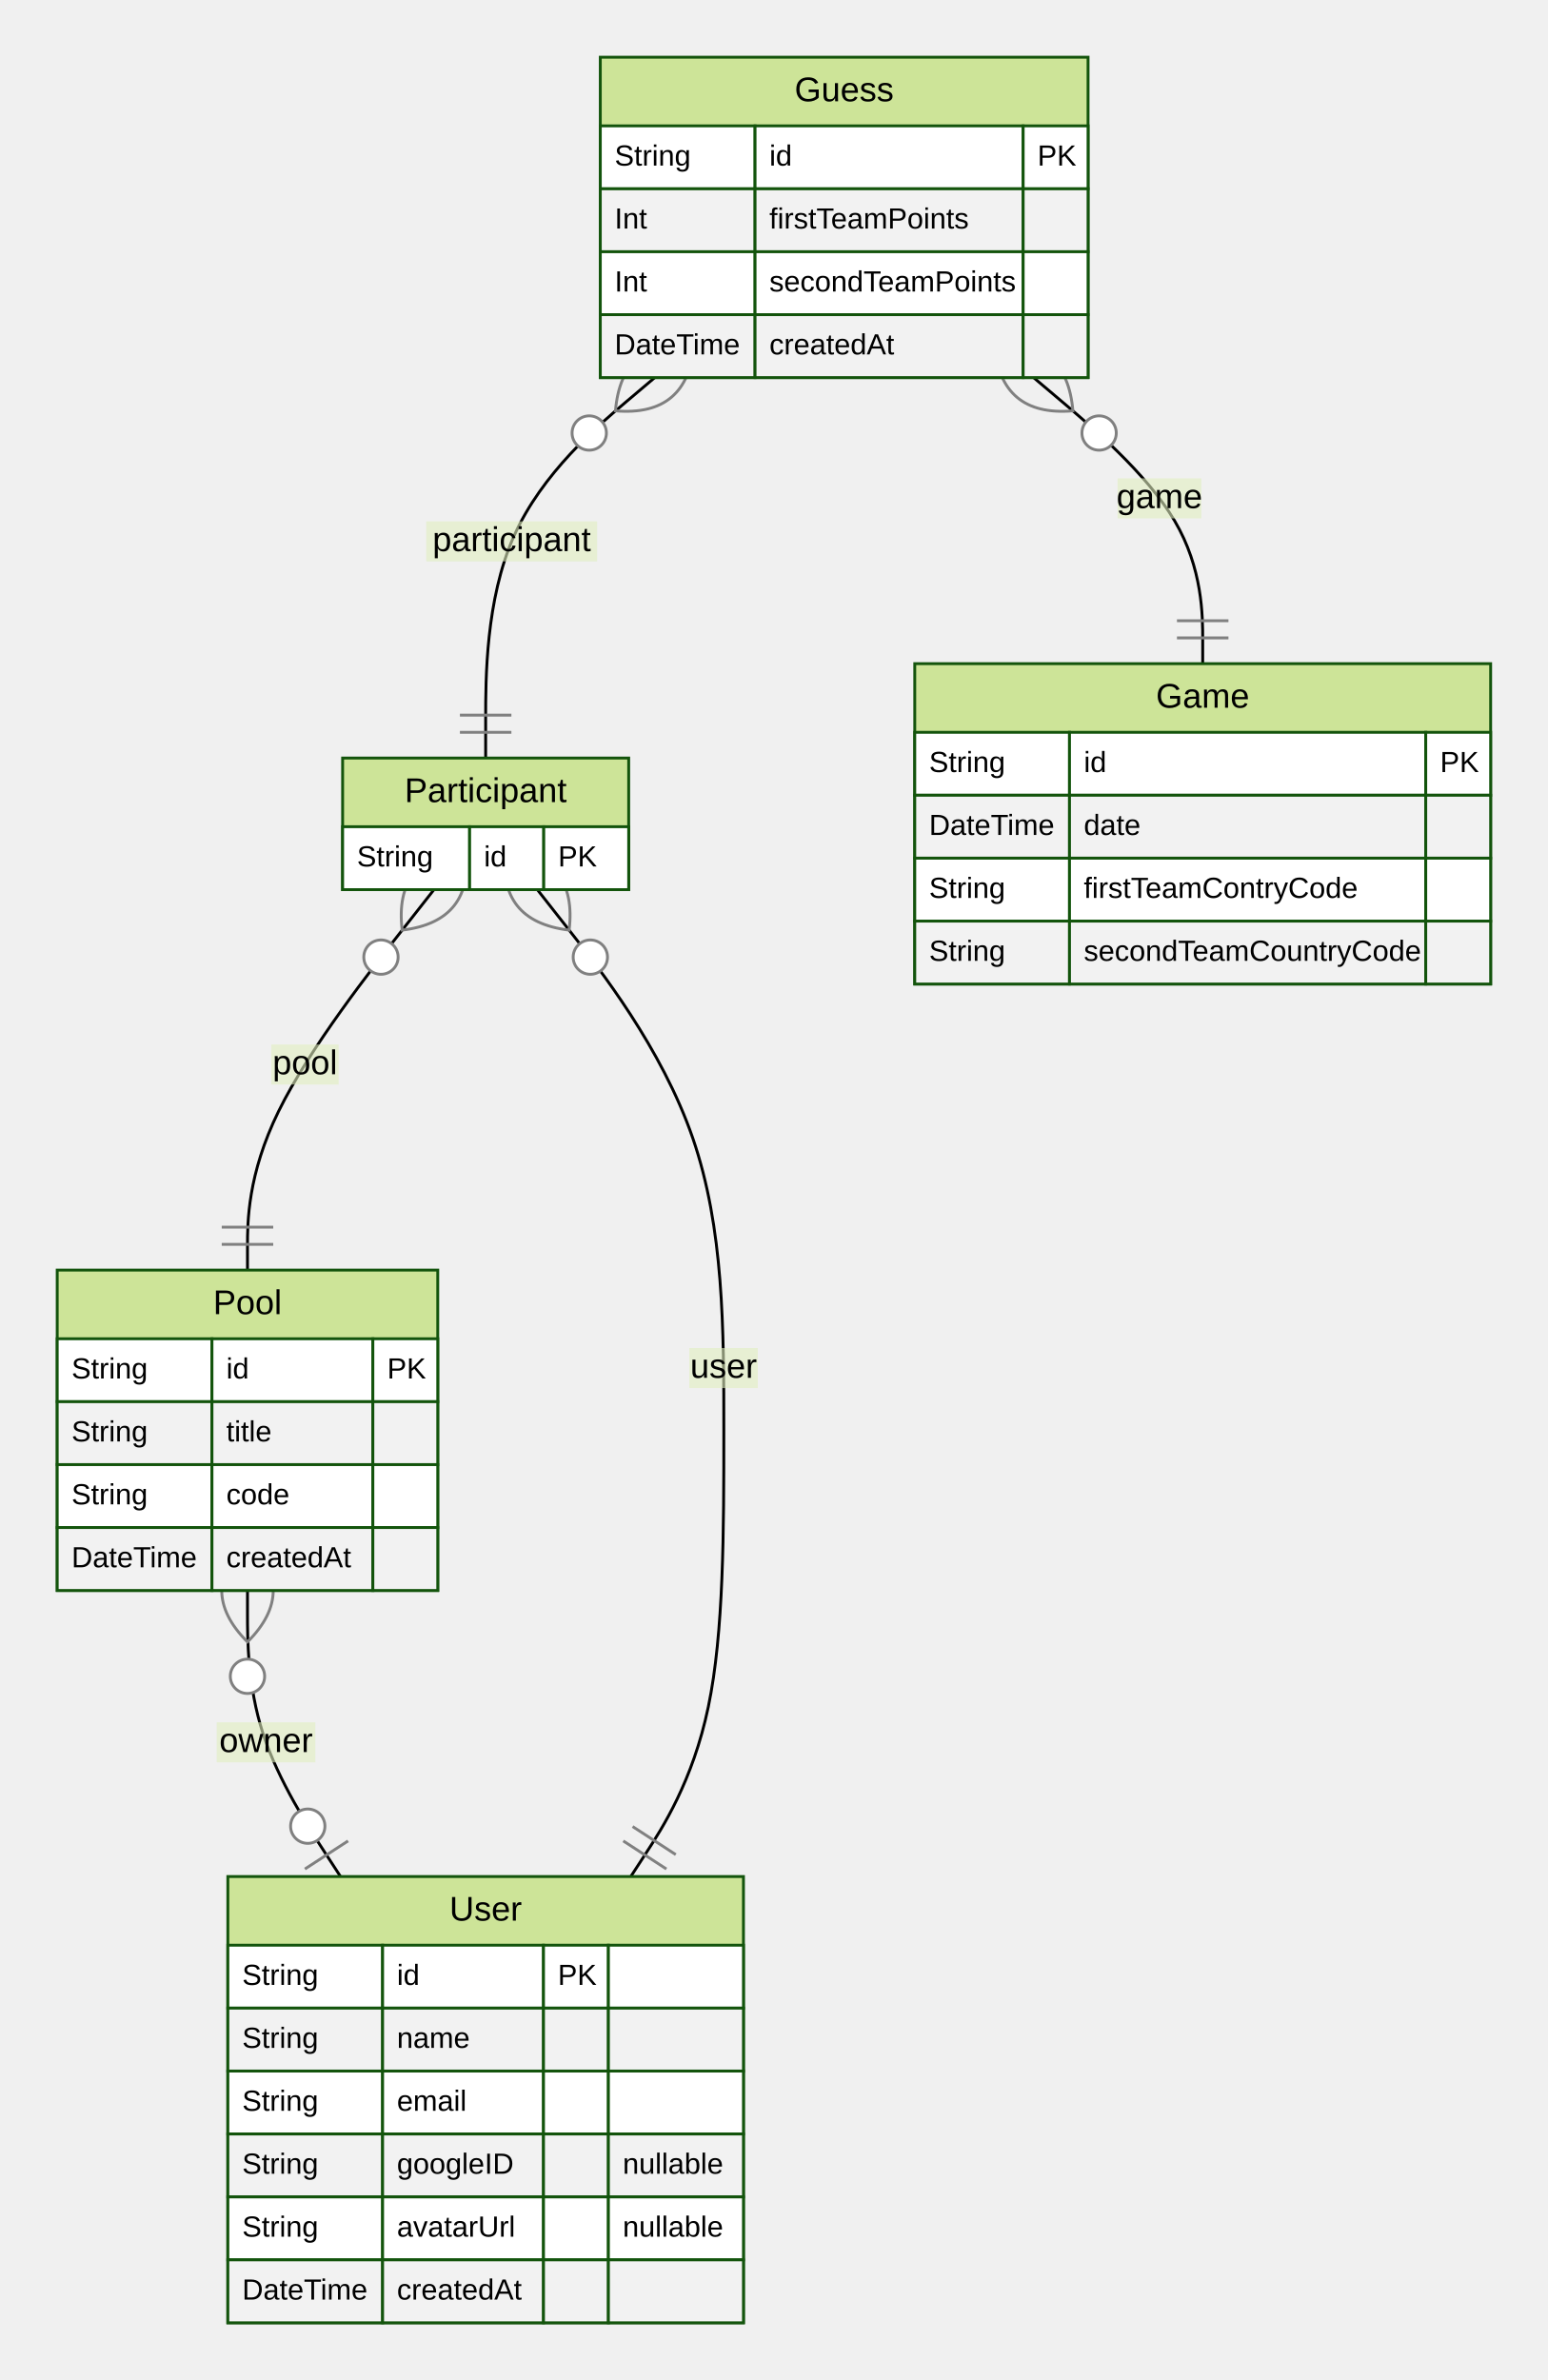
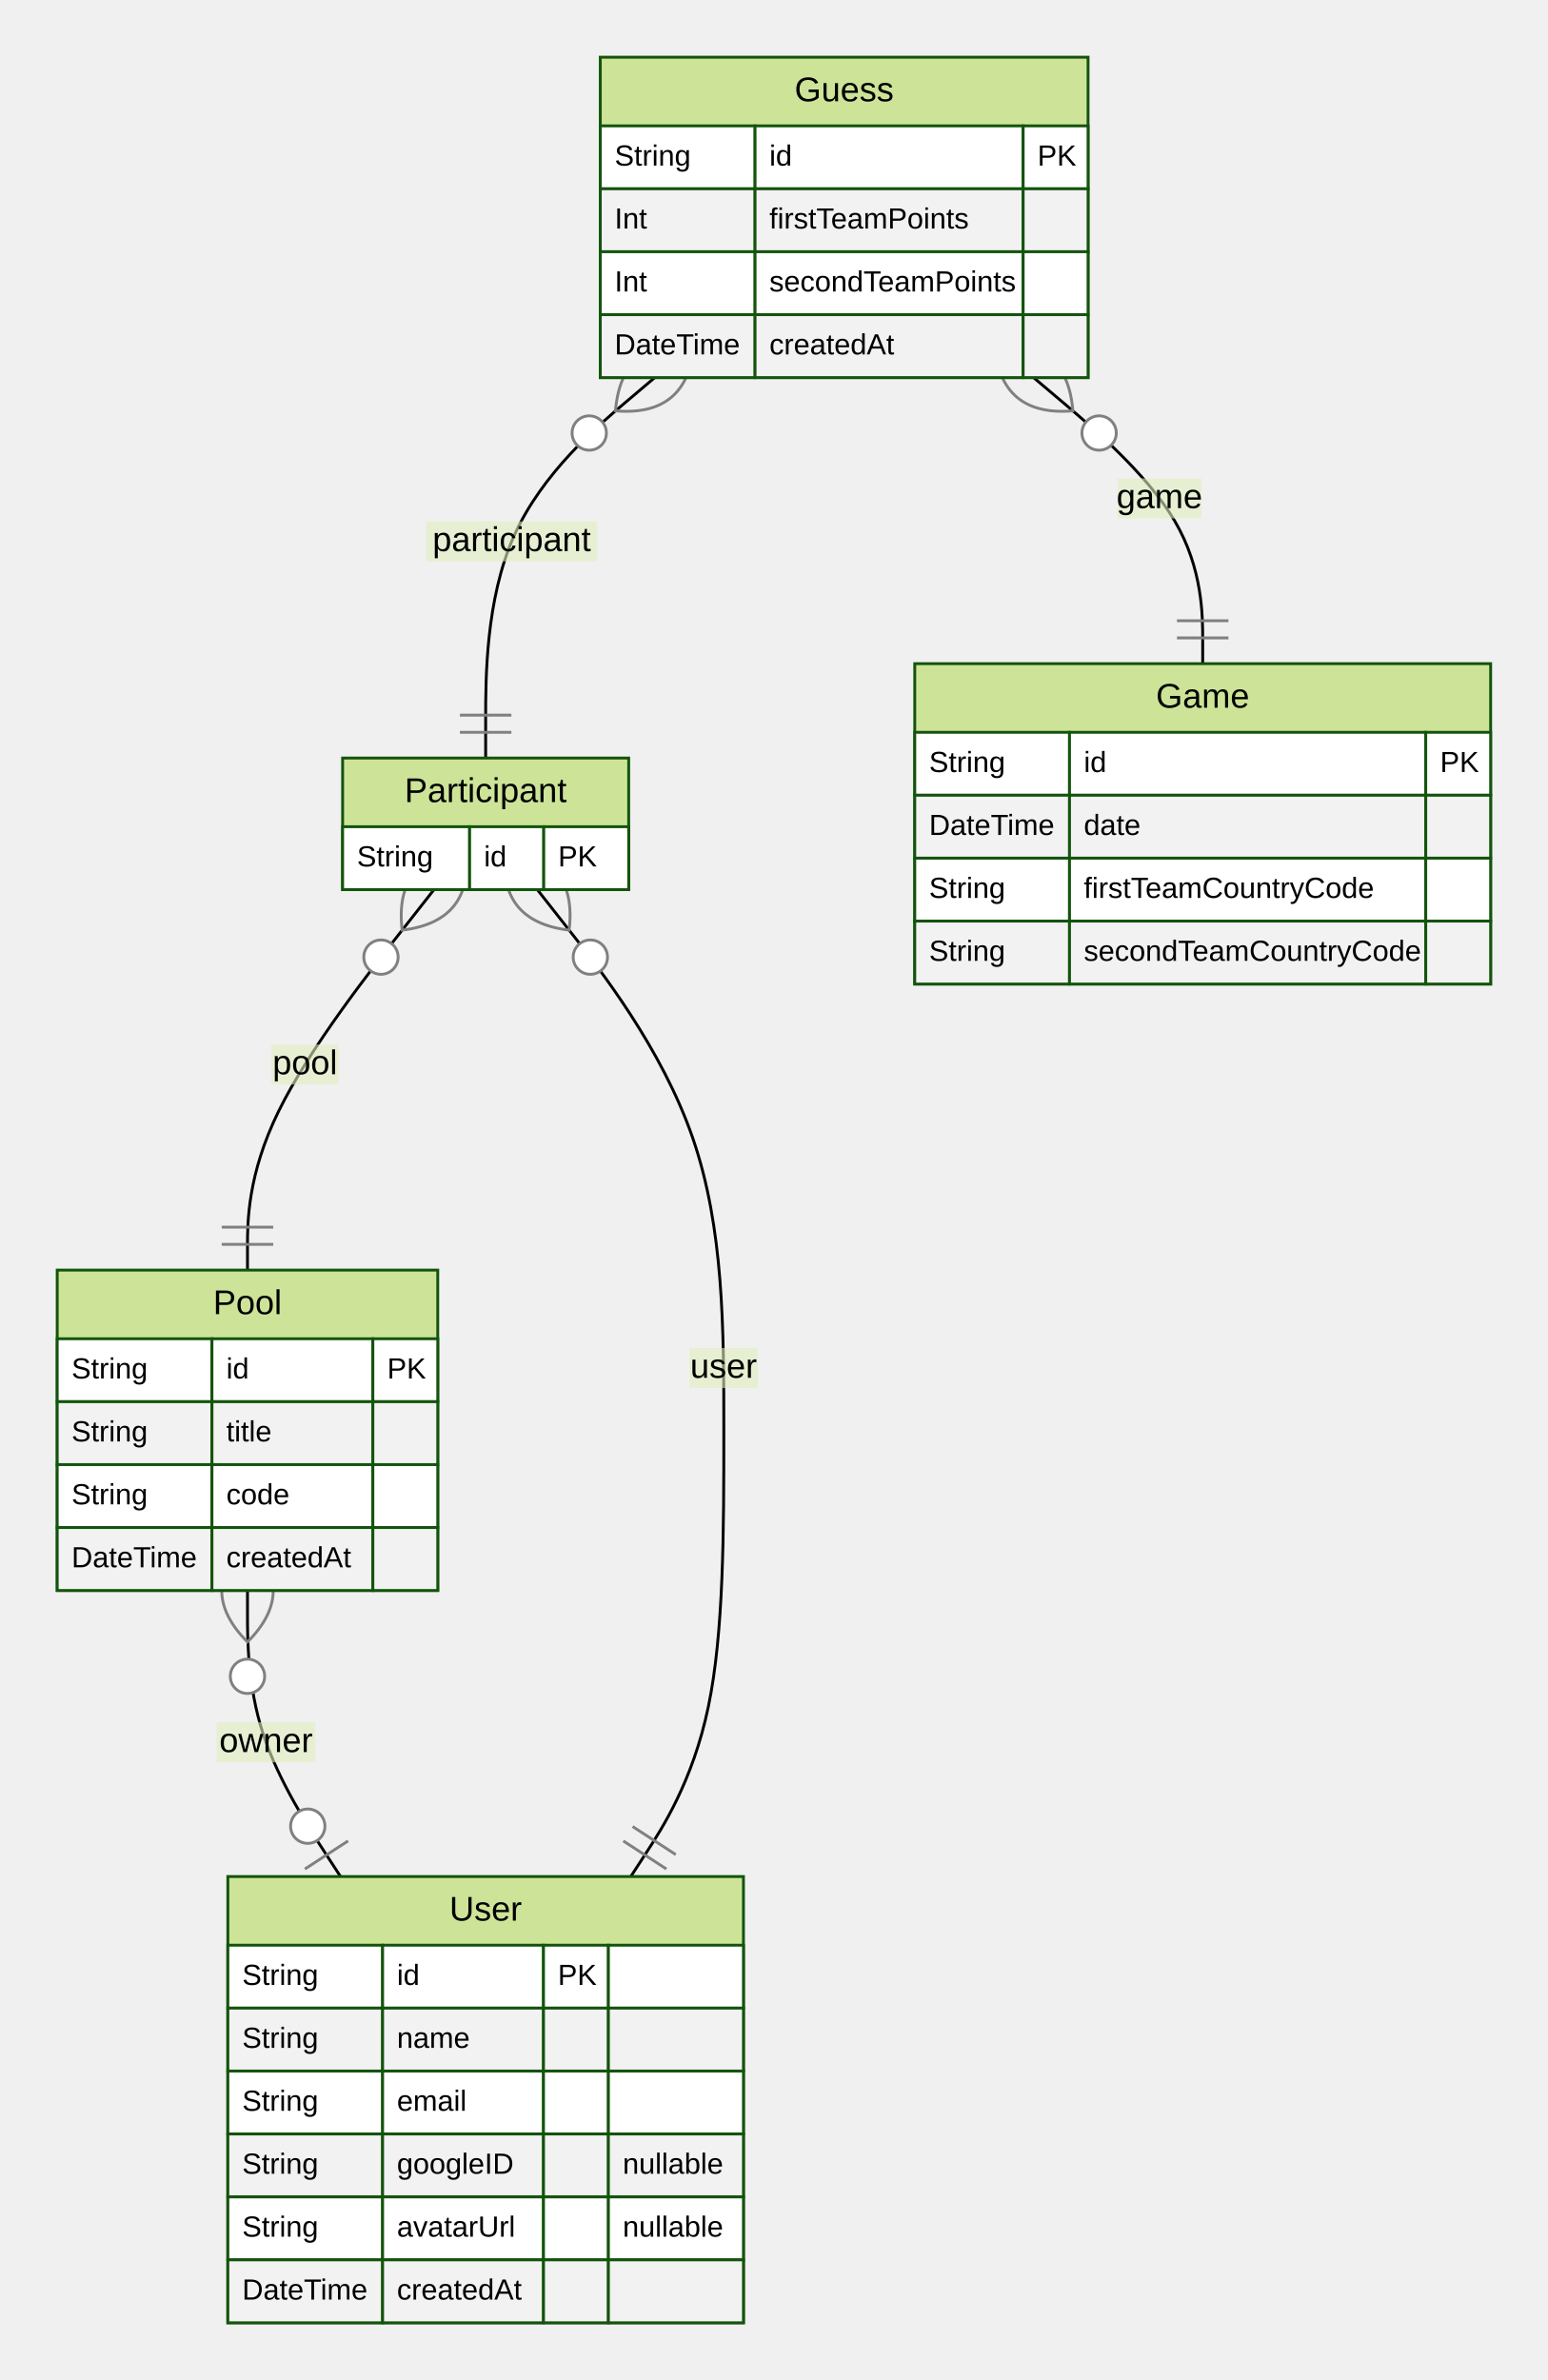
<svg xmlns="http://www.w3.org/2000/svg" aria-labelledby="chart-title-mermaid-0 chart-desc-mermaid-0" role="img" viewBox="0 0 541.082 832" style="max-width: 541.082px; background-color: white;" width="100%" id="mermaid-0">
  <style>#mermaid-0 {font-family:"trebuchet ms",verdana,arial,sans-serif;font-size:16px;fill:#000000;}#mermaid-0 .error-icon{fill:#552222;}#mermaid-0 .error-text{fill:#552222;stroke:#552222;}#mermaid-0 .edge-thickness-normal{stroke-width:2px;}#mermaid-0 .edge-thickness-thick{stroke-width:3.5px;}#mermaid-0 .edge-pattern-solid{stroke-dasharray:0;}#mermaid-0 .edge-pattern-dashed{stroke-dasharray:3;}#mermaid-0 .edge-pattern-dotted{stroke-dasharray:2;}#mermaid-0 .marker{fill:#000000;stroke:#000000;}#mermaid-0 .marker.cross{stroke:#000000;}#mermaid-0 svg{font-family:"trebuchet ms",verdana,arial,sans-serif;font-size:16px;}#mermaid-0 .entityBox{fill:#cde498;stroke:#13540c;}#mermaid-0 .attributeBoxOdd{fill:#ffffff;stroke:#13540c;}#mermaid-0 .attributeBoxEven{fill:#f2f2f2;stroke:#13540c;}#mermaid-0 .relationshipLabelBox{fill:hsl(78.158, 58.462%, 84.51%);opacity:0.7;background-color:hsl(78.158, 58.462%, 84.51%);}#mermaid-0 .relationshipLabelBox rect{opacity:0.5;}#mermaid-0 .relationshipLine{stroke:#000000;}#mermaid-0 :root{--mermaid-font-family:"trebuchet ms",verdana,arial,sans-serif;}</style>
  <g />
  <defs>
    <marker orient="auto" markerHeight="18" markerWidth="18" refY="9" refX="0" id="ONLY_ONE_START">
      <path d="M9,0 L9,18 M15,0 L15,18" fill="none" stroke="gray" />
    </marker>
  </defs>
  <defs>
    <marker orient="auto" markerHeight="18" markerWidth="18" refY="9" refX="18" id="ONLY_ONE_END">
      <path d="M3,0 L3,18 M9,0 L9,18" fill="none" stroke="gray" />
    </marker>
  </defs>
  <defs>
    <marker orient="auto" markerHeight="18" markerWidth="30" refY="9" refX="0" id="ZERO_OR_ONE_START">
      <circle r="6" cy="9" cx="21" fill="white" stroke="gray" />
      <path d="M9,0 L9,18" fill="none" stroke="gray" />
    </marker>
  </defs>
  <defs>
    <marker orient="auto" markerHeight="18" markerWidth="30" refY="9" refX="30" id="ZERO_OR_ONE_END">
      <circle r="6" cy="9" cx="9" fill="white" stroke="gray" />
      <path d="M21,0 L21,18" fill="none" stroke="gray" />
    </marker>
  </defs>
  <defs>
    <marker orient="auto" markerHeight="36" markerWidth="45" refY="18" refX="18" id="ONE_OR_MORE_START">
      <path d="M0,18 Q 18,0 36,18 Q 18,36 0,18 M42,9 L42,27" fill="none" stroke="gray" />
    </marker>
  </defs>
  <defs>
    <marker orient="auto" markerHeight="36" markerWidth="45" refY="18" refX="27" id="ONE_OR_MORE_END">
      <path d="M3,9 L3,27 M9,18 Q27,0 45,18 Q27,36 9,18" fill="none" stroke="gray" />
    </marker>
  </defs>
  <defs>
    <marker orient="auto" markerHeight="36" markerWidth="57" refY="18" refX="18" id="ZERO_OR_MORE_START">
      <circle r="6" cy="18" cx="48" fill="white" stroke="gray" />
      <path d="M0,18 Q18,0 36,18 Q18,36 0,18" fill="none" stroke="gray" />
    </marker>
  </defs>
  <defs>
    <marker orient="auto" markerHeight="36" markerWidth="57" refY="18" refX="39" id="ZERO_OR_MORE_END">
      <circle r="6" cy="18" cx="9" fill="white" stroke="gray" />
      <path d="M21,18 Q39,0 57,18 Q39,36 21,18" fill="none" stroke="gray" />
    </marker>
  </defs>
  <path marker-start="url(#ZERO_OR_MORE_START)" marker-end="url(#ZERO_OR_ONE_END)" fill="none" stroke="gray" d="M86.513,556L86.513,564.333C86.513,572.667,86.513,589.333,91.934,606C97.354,622.667,108.195,639.333,113.615,647.667L119.035,656" class="er relationshipLine" />
  <path marker-start="url(#ZERO_OR_MORE_START)" marker-end="url(#ONLY_ONE_END)" fill="none" stroke="gray" d="M187.835,311L198.7,324.833C209.565,338.667,231.296,366.333,242.161,397.833C253.026,429.333,253.026,464.667,253.026,500C253.026,535.333,253.026,570.667,247.606,596.667C242.186,622.667,231.345,639.333,225.925,647.667L220.504,656" class="er relationshipLine" />
  <path marker-start="url(#ZERO_OR_MORE_START)" marker-end="url(#ONLY_ONE_END)" fill="none" stroke="gray" d="M151.705,311L140.839,324.833C129.974,338.667,108.244,366.333,97.378,388.5C86.513,410.667,86.513,427.333,86.513,435.667L86.513,444" class="er relationshipLine" />
  <path marker-start="url(#ZERO_OR_MORE_START)" marker-end="url(#ONLY_ONE_END)" fill="none" stroke="gray" d="M228.887,132L219.034,140.333C209.181,148.667,189.476,165.333,179.623,187.5C169.77,209.667,169.77,237.333,169.77,251.167L169.77,265" class="er relationshipLine" />
  <path marker-start="url(#ZERO_OR_MORE_START)" marker-end="url(#ONLY_ONE_END)" fill="none" stroke="gray" d="M361.309,132L371.162,140.333C381.015,148.667,400.72,165.333,410.573,182C420.426,198.667,420.426,215.333,420.426,223.667L420.426,232" class="er relationshipLine" />
  <g transform="translate(20,444 )" id="Pool">
    <rect height="112" width="133.026" y="0" x="0" stroke="gray" fill-opacity="100%" fill="honeydew" class="er entityBox" />
    <text transform="translate(66.51321,12)" style="font-family: &quot;trebuchet ms&quot;, verdana, arial, sans-serif;; font-size: 12px" text-anchor="middle" dominant-baseline="middle" y="0" x="0" id="entity-Pool" class="er entityLabel">Pool</text>
    <rect height="22" width="54.096" y="24" x="0" stroke="gray" fill-opacity="100%" fill="honeydew" class="er attributeBoxOdd" />
    <text transform="translate(5,35)" style="font-family: &quot;trebuchet ms&quot;, verdana, arial, sans-serif;; font-size: 10.2px" text-anchor="left" dominant-baseline="middle" y="0" x="0" id="entity-Pool-attr-1-type" class="er entityLabel">String</text>
    <rect height="22" width="56.243" y="24" x="54.096" stroke="gray" fill-opacity="100%" fill="honeydew" class="er attributeBoxOdd" />
    <text transform="translate(59.09555,35)" style="font-family: &quot;trebuchet ms&quot;, verdana, arial, sans-serif;; font-size: 10.2px" text-anchor="left" dominant-baseline="middle" y="0" x="0" id="entity-Pool-attr-1-name" class="er entityLabel">id</text>
    <rect height="22" width="22.688" y="24" x="110.339" stroke="gray" fill-opacity="100%" fill="honeydew" class="er attributeBoxOdd" />
    <text transform="translate(115.3387,35)" style="font-family: &quot;trebuchet ms&quot;, verdana, arial, sans-serif;; font-size: 10.2px" text-anchor="left" dominant-baseline="middle" y="0" x="0" id="entity-Pool-attr-1-key" class="er entityLabel">PK</text>
    <rect height="22" width="54.096" y="46" x="0" stroke="gray" fill-opacity="100%" fill="honeydew" class="er attributeBoxEven" />
    <text transform="translate(5,57)" style="font-family: &quot;trebuchet ms&quot;, verdana, arial, sans-serif;; font-size: 10.2px" text-anchor="left" dominant-baseline="middle" y="0" x="0" id="entity-Pool-attr-2-type" class="er entityLabel">String</text>
    <rect height="22" width="56.243" y="46" x="54.096" stroke="gray" fill-opacity="100%" fill="honeydew" class="er attributeBoxEven" />
    <text transform="translate(59.09555,57)" style="font-family: &quot;trebuchet ms&quot;, verdana, arial, sans-serif;; font-size: 10.2px" text-anchor="left" dominant-baseline="middle" y="0" x="0" id="entity-Pool-attr-2-name" class="er entityLabel">title</text>
    <rect height="22" width="22.688" y="46" x="110.339" stroke="gray" fill-opacity="100%" fill="honeydew" class="er attributeBoxEven" />
    <text transform="translate(115.3387,57)" style="font-family: &quot;trebuchet ms&quot;, verdana, arial, sans-serif;; font-size: 10.2px" text-anchor="left" dominant-baseline="middle" y="0" x="0" id="entity-Pool-attr-2-key" class="er entityLabel" />
    <rect height="22" width="54.096" y="68" x="0" stroke="gray" fill-opacity="100%" fill="honeydew" class="er attributeBoxOdd" />
    <text transform="translate(5,79)" style="font-family: &quot;trebuchet ms&quot;, verdana, arial, sans-serif;; font-size: 10.2px" text-anchor="left" dominant-baseline="middle" y="0" x="0" id="entity-Pool-attr-3-type" class="er entityLabel">String</text>
    <rect height="22" width="56.243" y="68" x="54.096" stroke="gray" fill-opacity="100%" fill="honeydew" class="er attributeBoxOdd" />
    <text transform="translate(59.09555,79)" style="font-family: &quot;trebuchet ms&quot;, verdana, arial, sans-serif;; font-size: 10.2px" text-anchor="left" dominant-baseline="middle" y="0" x="0" id="entity-Pool-attr-3-name" class="er entityLabel">code</text>
    <rect height="22" width="22.688" y="68" x="110.339" stroke="gray" fill-opacity="100%" fill="honeydew" class="er attributeBoxOdd" />
    <text transform="translate(115.3387,79)" style="font-family: &quot;trebuchet ms&quot;, verdana, arial, sans-serif;; font-size: 10.2px" text-anchor="left" dominant-baseline="middle" y="0" x="0" id="entity-Pool-attr-3-key" class="er entityLabel" />
    <rect height="22" width="54.096" y="90" x="0" stroke="gray" fill-opacity="100%" fill="honeydew" class="er attributeBoxEven" />
    <text transform="translate(5,101)" style="font-family: &quot;trebuchet ms&quot;, verdana, arial, sans-serif;; font-size: 10.2px" text-anchor="left" dominant-baseline="middle" y="0" x="0" id="entity-Pool-attr-4-type" class="er entityLabel">DateTime</text>
    <rect height="22" width="56.243" y="90" x="54.096" stroke="gray" fill-opacity="100%" fill="honeydew" class="er attributeBoxEven" />
    <text transform="translate(59.09555,101)" style="font-family: &quot;trebuchet ms&quot;, verdana, arial, sans-serif;; font-size: 10.2px" text-anchor="left" dominant-baseline="middle" y="0" x="0" id="entity-Pool-attr-4-name" class="er entityLabel">createdAt</text>
    <rect height="22" width="22.688" y="90" x="110.339" stroke="gray" fill-opacity="100%" fill="honeydew" class="er attributeBoxEven" />
    <text transform="translate(115.3387,101)" style="font-family: &quot;trebuchet ms&quot;, verdana, arial, sans-serif;; font-size: 10.2px" text-anchor="left" dominant-baseline="middle" y="0" x="0" id="entity-Pool-attr-4-key" class="er entityLabel" />
  </g>
  <g transform="translate(119.7698,265 )" id="Participant">
    <rect height="46" width="100" y="0" x="0" stroke="gray" fill-opacity="100%" fill="honeydew" class="er entityBox" />
    <text transform="translate(50,12)" style="font-family: &quot;trebuchet ms&quot;, verdana, arial, sans-serif;; font-size: 12px" text-anchor="middle" dominant-baseline="middle" y="0" x="0" id="entity-Participant" class="er entityLabel">Participant</text>
    <rect height="22" width="44.399" y="24" x="0" stroke="gray" fill-opacity="100%" fill="honeydew" class="er attributeBoxOdd" />
    <text transform="translate(5,35)" style="font-family: &quot;trebuchet ms&quot;, verdana, arial, sans-serif;; font-size: 10.2px" text-anchor="left" dominant-baseline="middle" y="0" x="0" id="entity-Participant-attr-1-type" class="er entityLabel">String</text>
    <rect height="22" width="25.911" y="24" x="44.399" stroke="gray" fill-opacity="100%" fill="honeydew" class="er attributeBoxOdd" />
    <text transform="translate(49.39862,35)" style="font-family: &quot;trebuchet ms&quot;, verdana, arial, sans-serif;; font-size: 10.2px" text-anchor="left" dominant-baseline="middle" y="0" x="0" id="entity-Participant-attr-1-name" class="er entityLabel">id</text>
    <rect height="22" width="29.69" y="24" x="70.31" stroke="gray" fill-opacity="100%" fill="honeydew" class="er attributeBoxOdd" />
    <text transform="translate(75.30976,35)" style="font-family: &quot;trebuchet ms&quot;, verdana, arial, sans-serif;; font-size: 10.2px" text-anchor="left" dominant-baseline="middle" y="0" x="0" id="entity-Participant-attr-1-key" class="er entityLabel">PK</text>
  </g>
  <g transform="translate(79.65034,656 )" id="User">
    <rect height="156" width="180.239" y="0" x="0" stroke="gray" fill-opacity="100%" fill="honeydew" class="er entityBox" />
    <text transform="translate(90.11948,12)" style="font-family: &quot;trebuchet ms&quot;, verdana, arial, sans-serif;; font-size: 12px" text-anchor="middle" dominant-baseline="middle" y="0" x="0" id="entity-User" class="er entityLabel">User</text>
    <rect height="22" width="54.096" y="24" x="0" stroke="gray" fill-opacity="100%" fill="honeydew" class="er attributeBoxOdd" />
    <text transform="translate(5,35)" style="font-family: &quot;trebuchet ms&quot;, verdana, arial, sans-serif;; font-size: 10.2px" text-anchor="left" dominant-baseline="middle" y="0" x="0" id="entity-User-attr-1-type" class="er entityLabel">String</text>
    <rect height="22" width="56.243" y="24" x="54.096" stroke="gray" fill-opacity="100%" fill="honeydew" class="er attributeBoxOdd" />
    <text transform="translate(59.09555,35)" style="font-family: &quot;trebuchet ms&quot;, verdana, arial, sans-serif;; font-size: 10.2px" text-anchor="left" dominant-baseline="middle" y="0" x="0" id="entity-User-attr-1-name" class="er entityLabel">id</text>
    <rect height="22" width="22.688" y="24" x="110.339" stroke="gray" fill-opacity="100%" fill="honeydew" class="er attributeBoxOdd" />
    <text transform="translate(115.3387,35)" style="font-family: &quot;trebuchet ms&quot;, verdana, arial, sans-serif;; font-size: 10.2px" text-anchor="left" dominant-baseline="middle" y="0" x="0" id="entity-User-attr-1-key" class="er entityLabel">PK</text>
    <rect height="22" width="47.213" y="24" x="133.026" stroke="gray" fill-opacity="100%" fill="honeydew" class="er attributeBoxOdd" />
    <text transform="translate(138.0264,35)" style="font-family: &quot;trebuchet ms&quot;, verdana, arial, sans-serif;; font-size: 10.2px" text-anchor="left" dominant-baseline="middle" y="0" x="0" id="entity-User-attr-1-comment" class="er entityLabel" />
    <rect height="22" width="54.096" y="46" x="0" stroke="gray" fill-opacity="100%" fill="honeydew" class="er attributeBoxEven" />
    <text transform="translate(5,57)" style="font-family: &quot;trebuchet ms&quot;, verdana, arial, sans-serif;; font-size: 10.2px" text-anchor="left" dominant-baseline="middle" y="0" x="0" id="entity-User-attr-2-type" class="er entityLabel">String</text>
    <rect height="22" width="56.243" y="46" x="54.096" stroke="gray" fill-opacity="100%" fill="honeydew" class="er attributeBoxEven" />
    <text transform="translate(59.09555,57)" style="font-family: &quot;trebuchet ms&quot;, verdana, arial, sans-serif;; font-size: 10.2px" text-anchor="left" dominant-baseline="middle" y="0" x="0" id="entity-User-attr-2-name" class="er entityLabel">name</text>
    <rect height="22" width="22.688" y="46" x="110.339" stroke="gray" fill-opacity="100%" fill="honeydew" class="er attributeBoxEven" />
    <text transform="translate(115.3387,57)" style="font-family: &quot;trebuchet ms&quot;, verdana, arial, sans-serif;; font-size: 10.2px" text-anchor="left" dominant-baseline="middle" y="0" x="0" id="entity-User-attr-2-key" class="er entityLabel" />
    <rect height="22" width="47.213" y="46" x="133.026" stroke="gray" fill-opacity="100%" fill="honeydew" class="er attributeBoxEven" />
    <text transform="translate(138.0264,57)" style="font-family: &quot;trebuchet ms&quot;, verdana, arial, sans-serif;; font-size: 10.2px" text-anchor="left" dominant-baseline="middle" y="0" x="0" id="entity-User-attr-2-comment" class="er entityLabel" />
    <rect height="22" width="54.096" y="68" x="0" stroke="gray" fill-opacity="100%" fill="honeydew" class="er attributeBoxOdd" />
    <text transform="translate(5,79)" style="font-family: &quot;trebuchet ms&quot;, verdana, arial, sans-serif;; font-size: 10.2px" text-anchor="left" dominant-baseline="middle" y="0" x="0" id="entity-User-attr-3-type" class="er entityLabel">String</text>
    <rect height="22" width="56.243" y="68" x="54.096" stroke="gray" fill-opacity="100%" fill="honeydew" class="er attributeBoxOdd" />
    <text transform="translate(59.09555,79)" style="font-family: &quot;trebuchet ms&quot;, verdana, arial, sans-serif;; font-size: 10.2px" text-anchor="left" dominant-baseline="middle" y="0" x="0" id="entity-User-attr-3-name" class="er entityLabel">email</text>
    <rect height="22" width="22.688" y="68" x="110.339" stroke="gray" fill-opacity="100%" fill="honeydew" class="er attributeBoxOdd" />
    <text transform="translate(115.3387,79)" style="font-family: &quot;trebuchet ms&quot;, verdana, arial, sans-serif;; font-size: 10.2px" text-anchor="left" dominant-baseline="middle" y="0" x="0" id="entity-User-attr-3-key" class="er entityLabel" />
    <rect height="22" width="47.213" y="68" x="133.026" stroke="gray" fill-opacity="100%" fill="honeydew" class="er attributeBoxOdd" />
    <text transform="translate(138.0264,79)" style="font-family: &quot;trebuchet ms&quot;, verdana, arial, sans-serif;; font-size: 10.2px" text-anchor="left" dominant-baseline="middle" y="0" x="0" id="entity-User-attr-3-comment" class="er entityLabel" />
    <rect height="22" width="54.096" y="90" x="0" stroke="gray" fill-opacity="100%" fill="honeydew" class="er attributeBoxEven" />
    <text transform="translate(5,101)" style="font-family: &quot;trebuchet ms&quot;, verdana, arial, sans-serif;; font-size: 10.2px" text-anchor="left" dominant-baseline="middle" y="0" x="0" id="entity-User-attr-4-type" class="er entityLabel">String</text>
    <rect height="22" width="56.243" y="90" x="54.096" stroke="gray" fill-opacity="100%" fill="honeydew" class="er attributeBoxEven" />
    <text transform="translate(59.09555,101)" style="font-family: &quot;trebuchet ms&quot;, verdana, arial, sans-serif;; font-size: 10.2px" text-anchor="left" dominant-baseline="middle" y="0" x="0" id="entity-User-attr-4-name" class="er entityLabel">googleID</text>
    <rect height="22" width="22.688" y="90" x="110.339" stroke="gray" fill-opacity="100%" fill="honeydew" class="er attributeBoxEven" />
    <text transform="translate(115.3387,101)" style="font-family: &quot;trebuchet ms&quot;, verdana, arial, sans-serif;; font-size: 10.2px" text-anchor="left" dominant-baseline="middle" y="0" x="0" id="entity-User-attr-4-key" class="er entityLabel" />
    <rect height="22" width="47.213" y="90" x="133.026" stroke="gray" fill-opacity="100%" fill="honeydew" class="er attributeBoxEven" />
    <text transform="translate(138.0264,101)" style="font-family: &quot;trebuchet ms&quot;, verdana, arial, sans-serif;; font-size: 10.2px" text-anchor="left" dominant-baseline="middle" y="0" x="0" id="entity-User-attr-4-comment" class="er entityLabel">nullable</text>
    <rect height="22" width="54.096" y="112" x="0" stroke="gray" fill-opacity="100%" fill="honeydew" class="er attributeBoxOdd" />
    <text transform="translate(5,123)" style="font-family: &quot;trebuchet ms&quot;, verdana, arial, sans-serif;; font-size: 10.2px" text-anchor="left" dominant-baseline="middle" y="0" x="0" id="entity-User-attr-5-type" class="er entityLabel">String</text>
    <rect height="22" width="56.243" y="112" x="54.096" stroke="gray" fill-opacity="100%" fill="honeydew" class="er attributeBoxOdd" />
    <text transform="translate(59.09555,123)" style="font-family: &quot;trebuchet ms&quot;, verdana, arial, sans-serif;; font-size: 10.2px" text-anchor="left" dominant-baseline="middle" y="0" x="0" id="entity-User-attr-5-name" class="er entityLabel">avatarUrl</text>
    <rect height="22" width="22.688" y="112" x="110.339" stroke="gray" fill-opacity="100%" fill="honeydew" class="er attributeBoxOdd" />
    <text transform="translate(115.3387,123)" style="font-family: &quot;trebuchet ms&quot;, verdana, arial, sans-serif;; font-size: 10.2px" text-anchor="left" dominant-baseline="middle" y="0" x="0" id="entity-User-attr-5-key" class="er entityLabel" />
    <rect height="22" width="47.213" y="112" x="133.026" stroke="gray" fill-opacity="100%" fill="honeydew" class="er attributeBoxOdd" />
    <text transform="translate(138.0264,123)" style="font-family: &quot;trebuchet ms&quot;, verdana, arial, sans-serif;; font-size: 10.2px" text-anchor="left" dominant-baseline="middle" y="0" x="0" id="entity-User-attr-5-comment" class="er entityLabel">nullable</text>
    <rect height="22" width="54.096" y="134" x="0" stroke="gray" fill-opacity="100%" fill="honeydew" class="er attributeBoxEven" />
    <text transform="translate(5,145)" style="font-family: &quot;trebuchet ms&quot;, verdana, arial, sans-serif;; font-size: 10.2px" text-anchor="left" dominant-baseline="middle" y="0" x="0" id="entity-User-attr-6-type" class="er entityLabel">DateTime</text>
    <rect height="22" width="56.243" y="134" x="54.096" stroke="gray" fill-opacity="100%" fill="honeydew" class="er attributeBoxEven" />
    <text transform="translate(59.09555,145)" style="font-family: &quot;trebuchet ms&quot;, verdana, arial, sans-serif;; font-size: 10.2px" text-anchor="left" dominant-baseline="middle" y="0" x="0" id="entity-User-attr-6-name" class="er entityLabel">createdAt</text>
    <rect height="22" width="22.688" y="134" x="110.339" stroke="gray" fill-opacity="100%" fill="honeydew" class="er attributeBoxEven" />
    <text transform="translate(115.3387,145)" style="font-family: &quot;trebuchet ms&quot;, verdana, arial, sans-serif;; font-size: 10.2px" text-anchor="left" dominant-baseline="middle" y="0" x="0" id="entity-User-attr-6-key" class="er entityLabel" />
    <rect height="22" width="47.213" y="134" x="133.026" stroke="gray" fill-opacity="100%" fill="honeydew" class="er attributeBoxEven" />
    <text transform="translate(138.0264,145)" style="font-family: &quot;trebuchet ms&quot;, verdana, arial, sans-serif;; font-size: 10.2px" text-anchor="left" dominant-baseline="middle" y="0" x="0" id="entity-User-attr-6-comment" class="er entityLabel" />
  </g>
  <g transform="translate(319.7698,232 )" id="Game">
    <rect height="112" width="201.312" y="0" x="0" stroke="gray" fill-opacity="100%" fill="honeydew" class="er entityBox" />
    <text transform="translate(100.6562,12)" style="font-family: &quot;trebuchet ms&quot;, verdana, arial, sans-serif;; font-size: 12px" text-anchor="middle" dominant-baseline="middle" y="0" x="0" id="entity-Game" class="er entityLabel">Game</text>
    <rect height="22" width="54.096" y="24" x="0" stroke="gray" fill-opacity="100%" fill="honeydew" class="er attributeBoxOdd" />
    <text transform="translate(5,35)" style="font-family: &quot;trebuchet ms&quot;, verdana, arial, sans-serif;; font-size: 10.2px" text-anchor="left" dominant-baseline="middle" y="0" x="0" id="entity-Game-attr-1-type" class="er entityLabel">String</text>
    <rect height="22" width="124.529" y="24" x="54.096" stroke="gray" fill-opacity="100%" fill="honeydew" class="er attributeBoxOdd" />
    <text transform="translate(59.09555,35)" style="font-family: &quot;trebuchet ms&quot;, verdana, arial, sans-serif;; font-size: 10.2px" text-anchor="left" dominant-baseline="middle" y="0" x="0" id="entity-Game-attr-1-name" class="er entityLabel">id</text>
    <rect height="22" width="22.688" y="24" x="178.625" stroke="gray" fill-opacity="100%" fill="honeydew" class="er attributeBoxOdd" />
    <text transform="translate(183.6248,35)" style="font-family: &quot;trebuchet ms&quot;, verdana, arial, sans-serif;; font-size: 10.2px" text-anchor="left" dominant-baseline="middle" y="0" x="0" id="entity-Game-attr-1-key" class="er entityLabel">PK</text>
    <rect height="22" width="54.096" y="46" x="0" stroke="gray" fill-opacity="100%" fill="honeydew" class="er attributeBoxEven" />
    <text transform="translate(5,57)" style="font-family: &quot;trebuchet ms&quot;, verdana, arial, sans-serif;; font-size: 10.2px" text-anchor="left" dominant-baseline="middle" y="0" x="0" id="entity-Game-attr-2-type" class="er entityLabel">DateTime</text>
    <rect height="22" width="124.529" y="46" x="54.096" stroke="gray" fill-opacity="100%" fill="honeydew" class="er attributeBoxEven" />
    <text transform="translate(59.09555,57)" style="font-family: &quot;trebuchet ms&quot;, verdana, arial, sans-serif;; font-size: 10.2px" text-anchor="left" dominant-baseline="middle" y="0" x="0" id="entity-Game-attr-2-name" class="er entityLabel">date</text>
    <rect height="22" width="22.688" y="46" x="178.625" stroke="gray" fill-opacity="100%" fill="honeydew" class="er attributeBoxEven" />
    <text transform="translate(183.6248,57)" style="font-family: &quot;trebuchet ms&quot;, verdana, arial, sans-serif;; font-size: 10.2px" text-anchor="left" dominant-baseline="middle" y="0" x="0" id="entity-Game-attr-2-key" class="er entityLabel" />
    <rect height="22" width="54.096" y="68" x="0" stroke="gray" fill-opacity="100%" fill="honeydew" class="er attributeBoxOdd" />
    <text transform="translate(5,79)" style="font-family: &quot;trebuchet ms&quot;, verdana, arial, sans-serif;; font-size: 10.2px" text-anchor="left" dominant-baseline="middle" y="0" x="0" id="entity-Game-attr-3-type" class="er entityLabel">String</text>
    <rect height="22" width="124.529" y="68" x="54.096" stroke="gray" fill-opacity="100%" fill="honeydew" class="er attributeBoxOdd" />
-     <text transform="translate(59.09555,79)" style="font-family: &quot;trebuchet ms&quot;, verdana, arial, sans-serif;; font-size: 10.2px" text-anchor="left" dominant-baseline="middle" y="0" x="0" id="entity-Game-attr-3-name" class="er entityLabel">firstTeamContryCode</text>
+     <text transform="translate(59.09555,79)" style="font-family: &quot;trebuchet ms&quot;, verdana, arial, sans-serif;; font-size: 10.2px" text-anchor="left" dominant-baseline="middle" y="0" x="0" id="entity-Game-attr-3-name" class="er entityLabel">firstTeamCountryCode</text>
    <rect height="22" width="22.688" y="68" x="178.625" stroke="gray" fill-opacity="100%" fill="honeydew" class="er attributeBoxOdd" />
    <text transform="translate(183.6248,79)" style="font-family: &quot;trebuchet ms&quot;, verdana, arial, sans-serif;; font-size: 10.2px" text-anchor="left" dominant-baseline="middle" y="0" x="0" id="entity-Game-attr-3-key" class="er entityLabel" />
    <rect height="22" width="54.096" y="90" x="0" stroke="gray" fill-opacity="100%" fill="honeydew" class="er attributeBoxEven" />
    <text transform="translate(5,101)" style="font-family: &quot;trebuchet ms&quot;, verdana, arial, sans-serif;; font-size: 10.2px" text-anchor="left" dominant-baseline="middle" y="0" x="0" id="entity-Game-attr-4-type" class="er entityLabel">String</text>
    <rect height="22" width="124.529" y="90" x="54.096" stroke="gray" fill-opacity="100%" fill="honeydew" class="er attributeBoxEven" />
    <text transform="translate(59.09555,101)" style="font-family: &quot;trebuchet ms&quot;, verdana, arial, sans-serif;; font-size: 10.2px" text-anchor="left" dominant-baseline="middle" y="0" x="0" id="entity-Game-attr-4-name" class="er entityLabel">secondTeamCountryCode</text>
    <rect height="22" width="22.688" y="90" x="178.625" stroke="gray" fill-opacity="100%" fill="honeydew" class="er attributeBoxEven" />
    <text transform="translate(183.6248,101)" style="font-family: &quot;trebuchet ms&quot;, verdana, arial, sans-serif;; font-size: 10.2px" text-anchor="left" dominant-baseline="middle" y="0" x="0" id="entity-Game-attr-4-key" class="er entityLabel" />
  </g>
  <g transform="translate(209.8457,20 )" id="Guess">
    <rect height="112" width="170.504" y="0" x="0" stroke="gray" fill-opacity="100%" fill="honeydew" class="er entityBox" />
    <text transform="translate(85.2522,12)" style="font-family: &quot;trebuchet ms&quot;, verdana, arial, sans-serif;; font-size: 12px" text-anchor="middle" dominant-baseline="middle" y="0" x="0" id="entity-Guess" class="er entityLabel">Guess</text>
    <rect height="22" width="54.096" y="24" x="0" stroke="gray" fill-opacity="100%" fill="honeydew" class="er attributeBoxOdd" />
    <text transform="translate(5,35)" style="font-family: &quot;trebuchet ms&quot;, verdana, arial, sans-serif;; font-size: 10.2px" text-anchor="left" dominant-baseline="middle" y="0" x="0" id="entity-Guess-attr-1-type" class="er entityLabel">String</text>
    <rect height="22" width="93.721" y="24" x="54.096" stroke="gray" fill-opacity="100%" fill="honeydew" class="er attributeBoxOdd" />
    <text transform="translate(59.09555,35)" style="font-family: &quot;trebuchet ms&quot;, verdana, arial, sans-serif;; font-size: 10.2px" text-anchor="left" dominant-baseline="middle" y="0" x="0" id="entity-Guess-attr-1-name" class="er entityLabel">id</text>
    <rect height="22" width="22.688" y="24" x="147.817" stroke="gray" fill-opacity="100%" fill="honeydew" class="er attributeBoxOdd" />
    <text transform="translate(152.8167,35)" style="font-family: &quot;trebuchet ms&quot;, verdana, arial, sans-serif;; font-size: 10.2px" text-anchor="left" dominant-baseline="middle" y="0" x="0" id="entity-Guess-attr-1-key" class="er entityLabel">PK</text>
    <rect height="22" width="54.096" y="46" x="0" stroke="gray" fill-opacity="100%" fill="honeydew" class="er attributeBoxEven" />
    <text transform="translate(5,57)" style="font-family: &quot;trebuchet ms&quot;, verdana, arial, sans-serif;; font-size: 10.2px" text-anchor="left" dominant-baseline="middle" y="0" x="0" id="entity-Guess-attr-2-type" class="er entityLabel">Int</text>
    <rect height="22" width="93.721" y="46" x="54.096" stroke="gray" fill-opacity="100%" fill="honeydew" class="er attributeBoxEven" />
    <text transform="translate(59.09555,57)" style="font-family: &quot;trebuchet ms&quot;, verdana, arial, sans-serif;; font-size: 10.2px" text-anchor="left" dominant-baseline="middle" y="0" x="0" id="entity-Guess-attr-2-name" class="er entityLabel">firstTeamPoints</text>
    <rect height="22" width="22.688" y="46" x="147.817" stroke="gray" fill-opacity="100%" fill="honeydew" class="er attributeBoxEven" />
    <text transform="translate(152.8167,57)" style="font-family: &quot;trebuchet ms&quot;, verdana, arial, sans-serif;; font-size: 10.2px" text-anchor="left" dominant-baseline="middle" y="0" x="0" id="entity-Guess-attr-2-key" class="er entityLabel" />
    <rect height="22" width="54.096" y="68" x="0" stroke="gray" fill-opacity="100%" fill="honeydew" class="er attributeBoxOdd" />
    <text transform="translate(5,79)" style="font-family: &quot;trebuchet ms&quot;, verdana, arial, sans-serif;; font-size: 10.2px" text-anchor="left" dominant-baseline="middle" y="0" x="0" id="entity-Guess-attr-3-type" class="er entityLabel">Int</text>
    <rect height="22" width="93.721" y="68" x="54.096" stroke="gray" fill-opacity="100%" fill="honeydew" class="er attributeBoxOdd" />
    <text transform="translate(59.09555,79)" style="font-family: &quot;trebuchet ms&quot;, verdana, arial, sans-serif;; font-size: 10.2px" text-anchor="left" dominant-baseline="middle" y="0" x="0" id="entity-Guess-attr-3-name" class="er entityLabel">secondTeamPoints</text>
    <rect height="22" width="22.688" y="68" x="147.817" stroke="gray" fill-opacity="100%" fill="honeydew" class="er attributeBoxOdd" />
    <text transform="translate(152.8167,79)" style="font-family: &quot;trebuchet ms&quot;, verdana, arial, sans-serif;; font-size: 10.2px" text-anchor="left" dominant-baseline="middle" y="0" x="0" id="entity-Guess-attr-3-key" class="er entityLabel" />
    <rect height="22" width="54.096" y="90" x="0" stroke="gray" fill-opacity="100%" fill="honeydew" class="er attributeBoxEven" />
    <text transform="translate(5,101)" style="font-family: &quot;trebuchet ms&quot;, verdana, arial, sans-serif;; font-size: 10.2px" text-anchor="left" dominant-baseline="middle" y="0" x="0" id="entity-Guess-attr-4-type" class="er entityLabel">DateTime</text>
    <rect height="22" width="93.721" y="90" x="54.096" stroke="gray" fill-opacity="100%" fill="honeydew" class="er attributeBoxEven" />
    <text transform="translate(59.09555,101)" style="font-family: &quot;trebuchet ms&quot;, verdana, arial, sans-serif;; font-size: 10.2px" text-anchor="left" dominant-baseline="middle" y="0" x="0" id="entity-Guess-attr-4-name" class="er entityLabel">createdAt</text>
    <rect height="22" width="22.688" y="90" x="147.817" stroke="gray" fill-opacity="100%" fill="honeydew" class="er attributeBoxEven" />
    <text transform="translate(152.8167,101)" style="font-family: &quot;trebuchet ms&quot;, verdana, arial, sans-serif;; font-size: 10.2px" text-anchor="left" dominant-baseline="middle" y="0" x="0" id="entity-Guess-attr-4-key" class="er entityLabel" />
  </g>
  <rect fill-opacity="85%" fill="white" height="14" width="34.471" y="602.078" x="75.759" class="er relationshipLabelBox" />
  <text style="font-family: &quot;trebuchet ms&quot;, verdana, arial, sans-serif;; font-size: 12px" dominant-baseline="middle" text-anchor="middle" y="609.078" x="92.994" id="rel1" class="er relationshipLabel">owner</text>
  <rect fill-opacity="85%" fill="white" height="14" width="23.959" y="471.248" x="240.952" class="er relationshipLabelBox" />
  <text style="font-family: &quot;trebuchet ms&quot;, verdana, arial, sans-serif;; font-size: 12px" dominant-baseline="middle" text-anchor="middle" y="478.248" x="252.932" id="rel2" class="er relationshipLabel">user</text>
  <rect fill-opacity="85%" fill="white" height="14" width="23.564" y="365.133" x="94.824" class="er relationshipLabelBox" />
  <text style="font-family: &quot;trebuchet ms&quot;, verdana, arial, sans-serif;; font-size: 12px" dominant-baseline="middle" text-anchor="middle" y="372.133" x="106.606" id="rel3" class="er relationshipLabel">pool</text>
  <rect fill-opacity="85%" fill="white" height="14" width="59.744" y="182.256" x="148.995" class="er relationshipLabelBox" />
  <text style="font-family: &quot;trebuchet ms&quot;, verdana, arial, sans-serif;; font-size: 12px" dominant-baseline="middle" text-anchor="middle" y="189.256" x="178.867" id="rel4" class="er relationshipLabel">participant</text>
  <rect fill-opacity="85%" fill="white" height="14" width="29.289" y="167.222" x="390.665" class="er relationshipLabelBox" />
  <text style="font-family: &quot;trebuchet ms&quot;, verdana, arial, sans-serif;; font-size: 12px" dominant-baseline="middle" text-anchor="middle" y="174.222" x="405.31" id="rel5" class="er relationshipLabel">game</text>
</svg>
